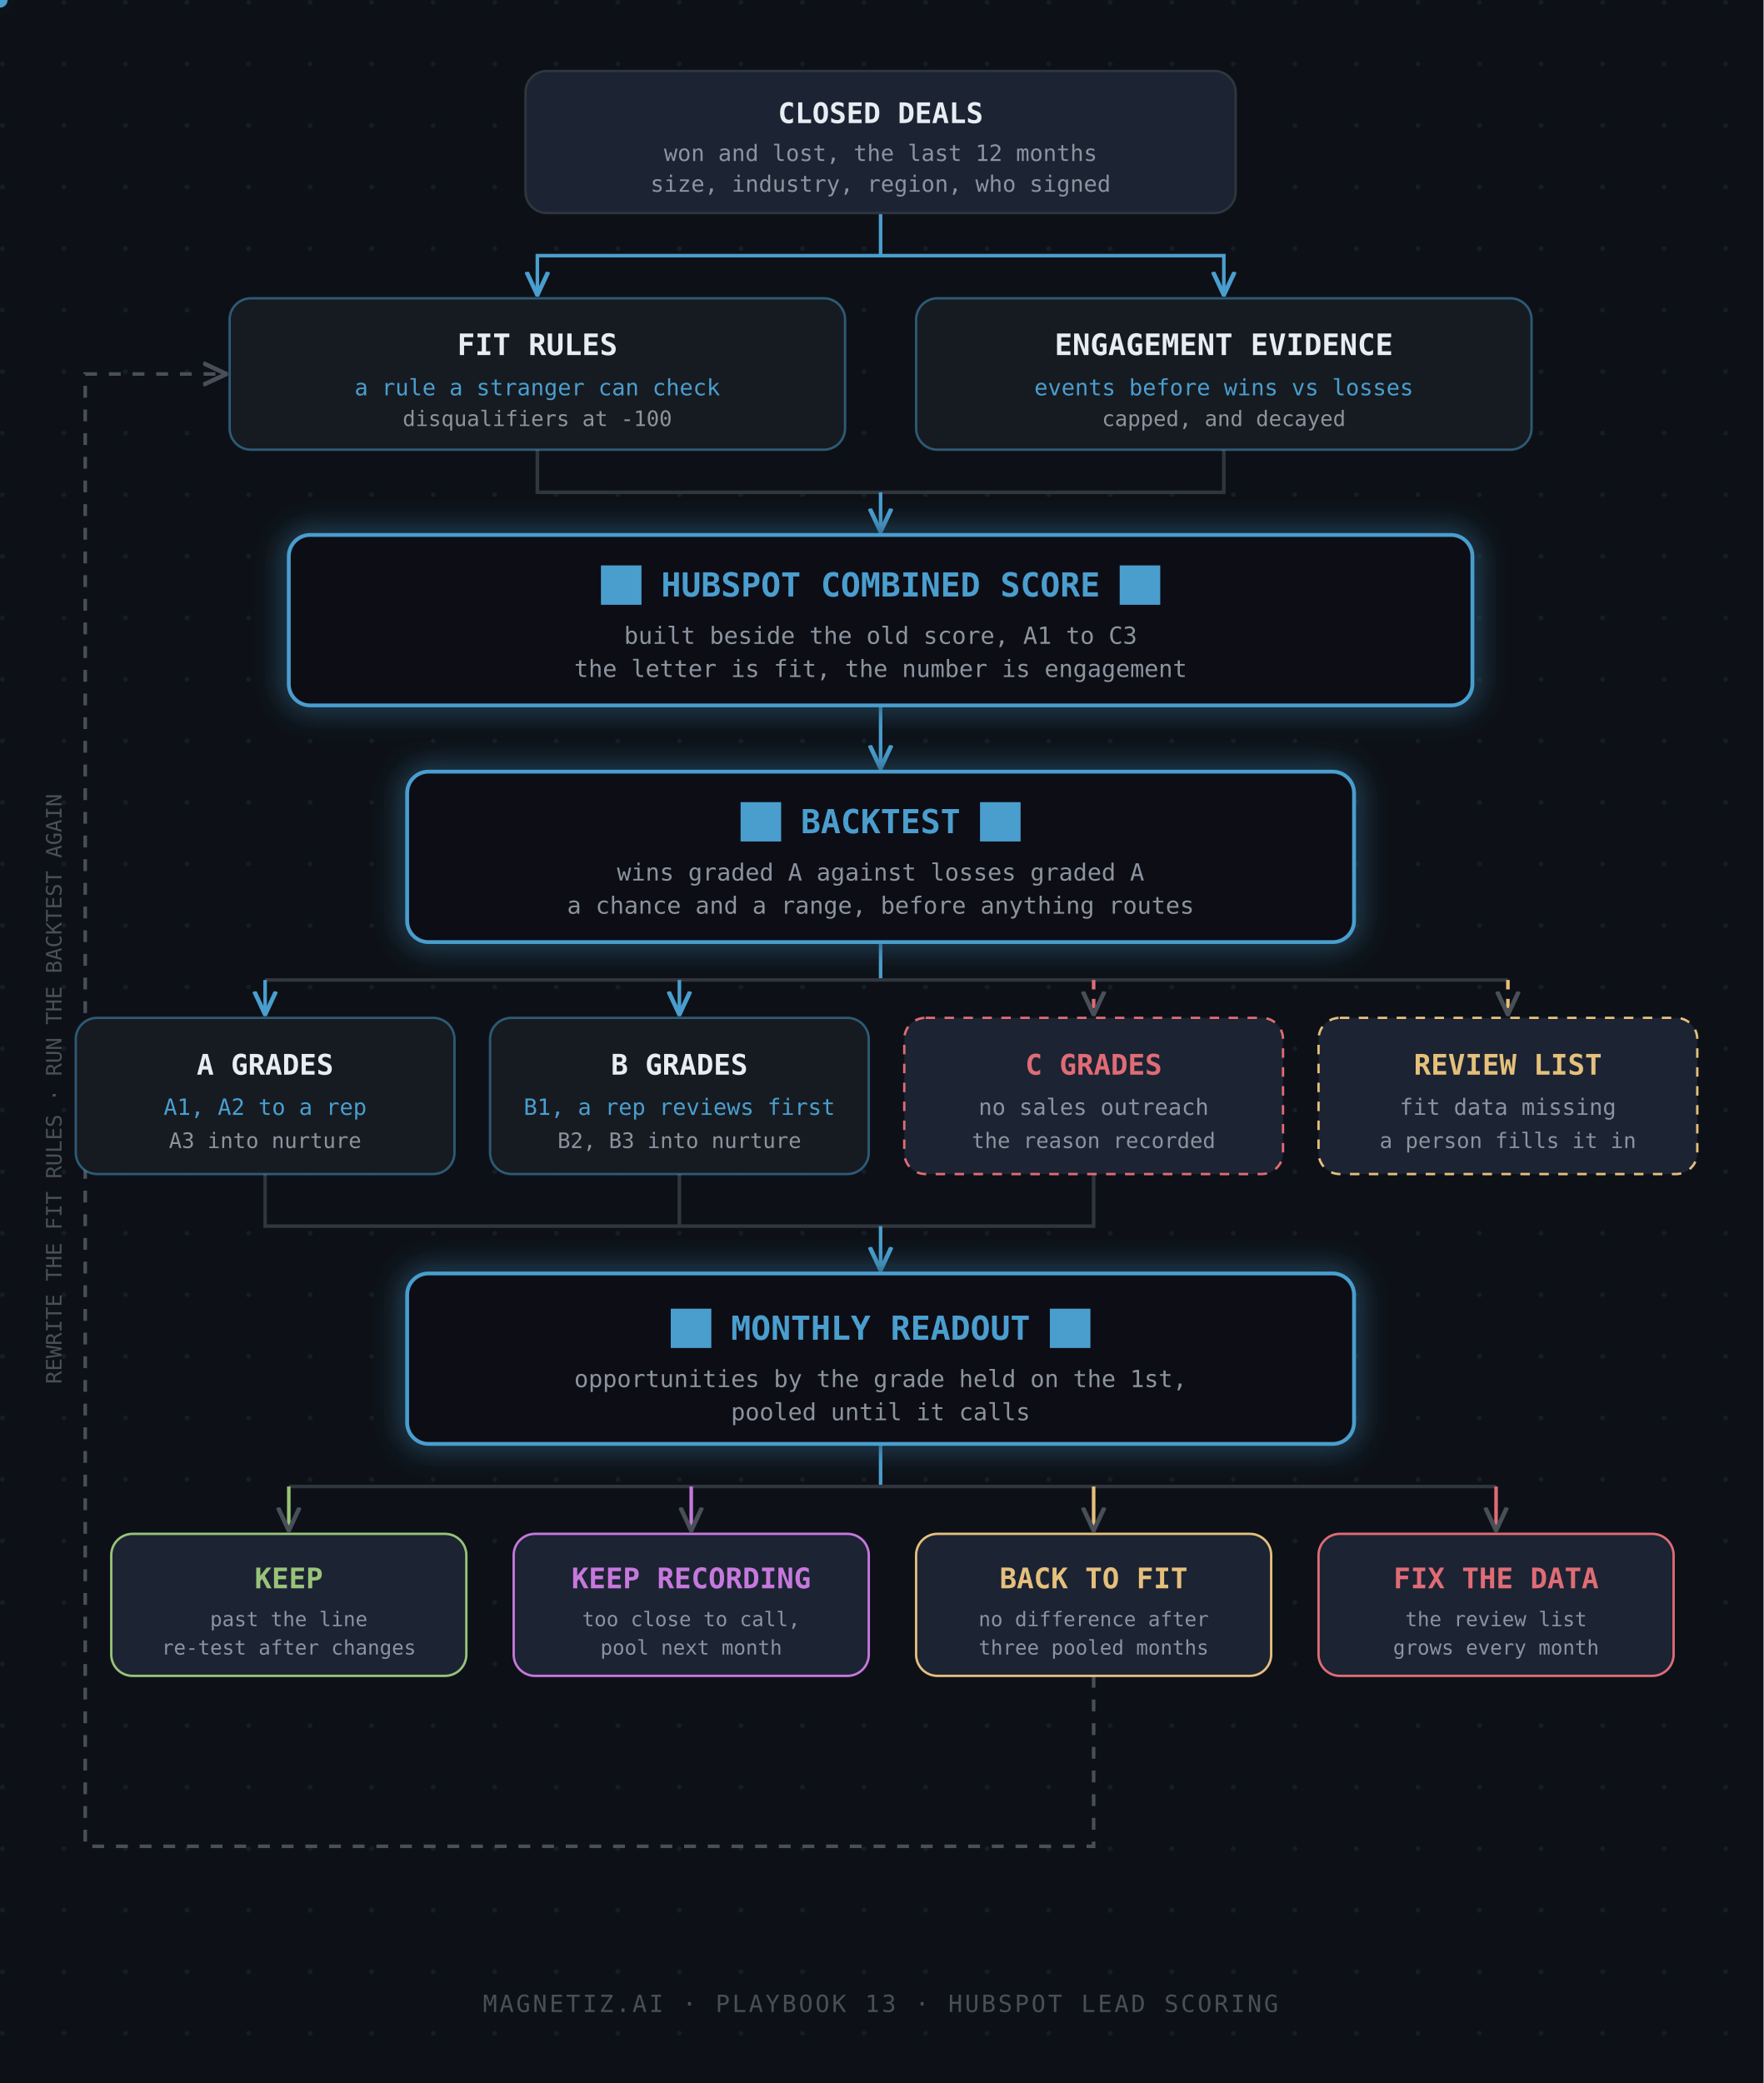
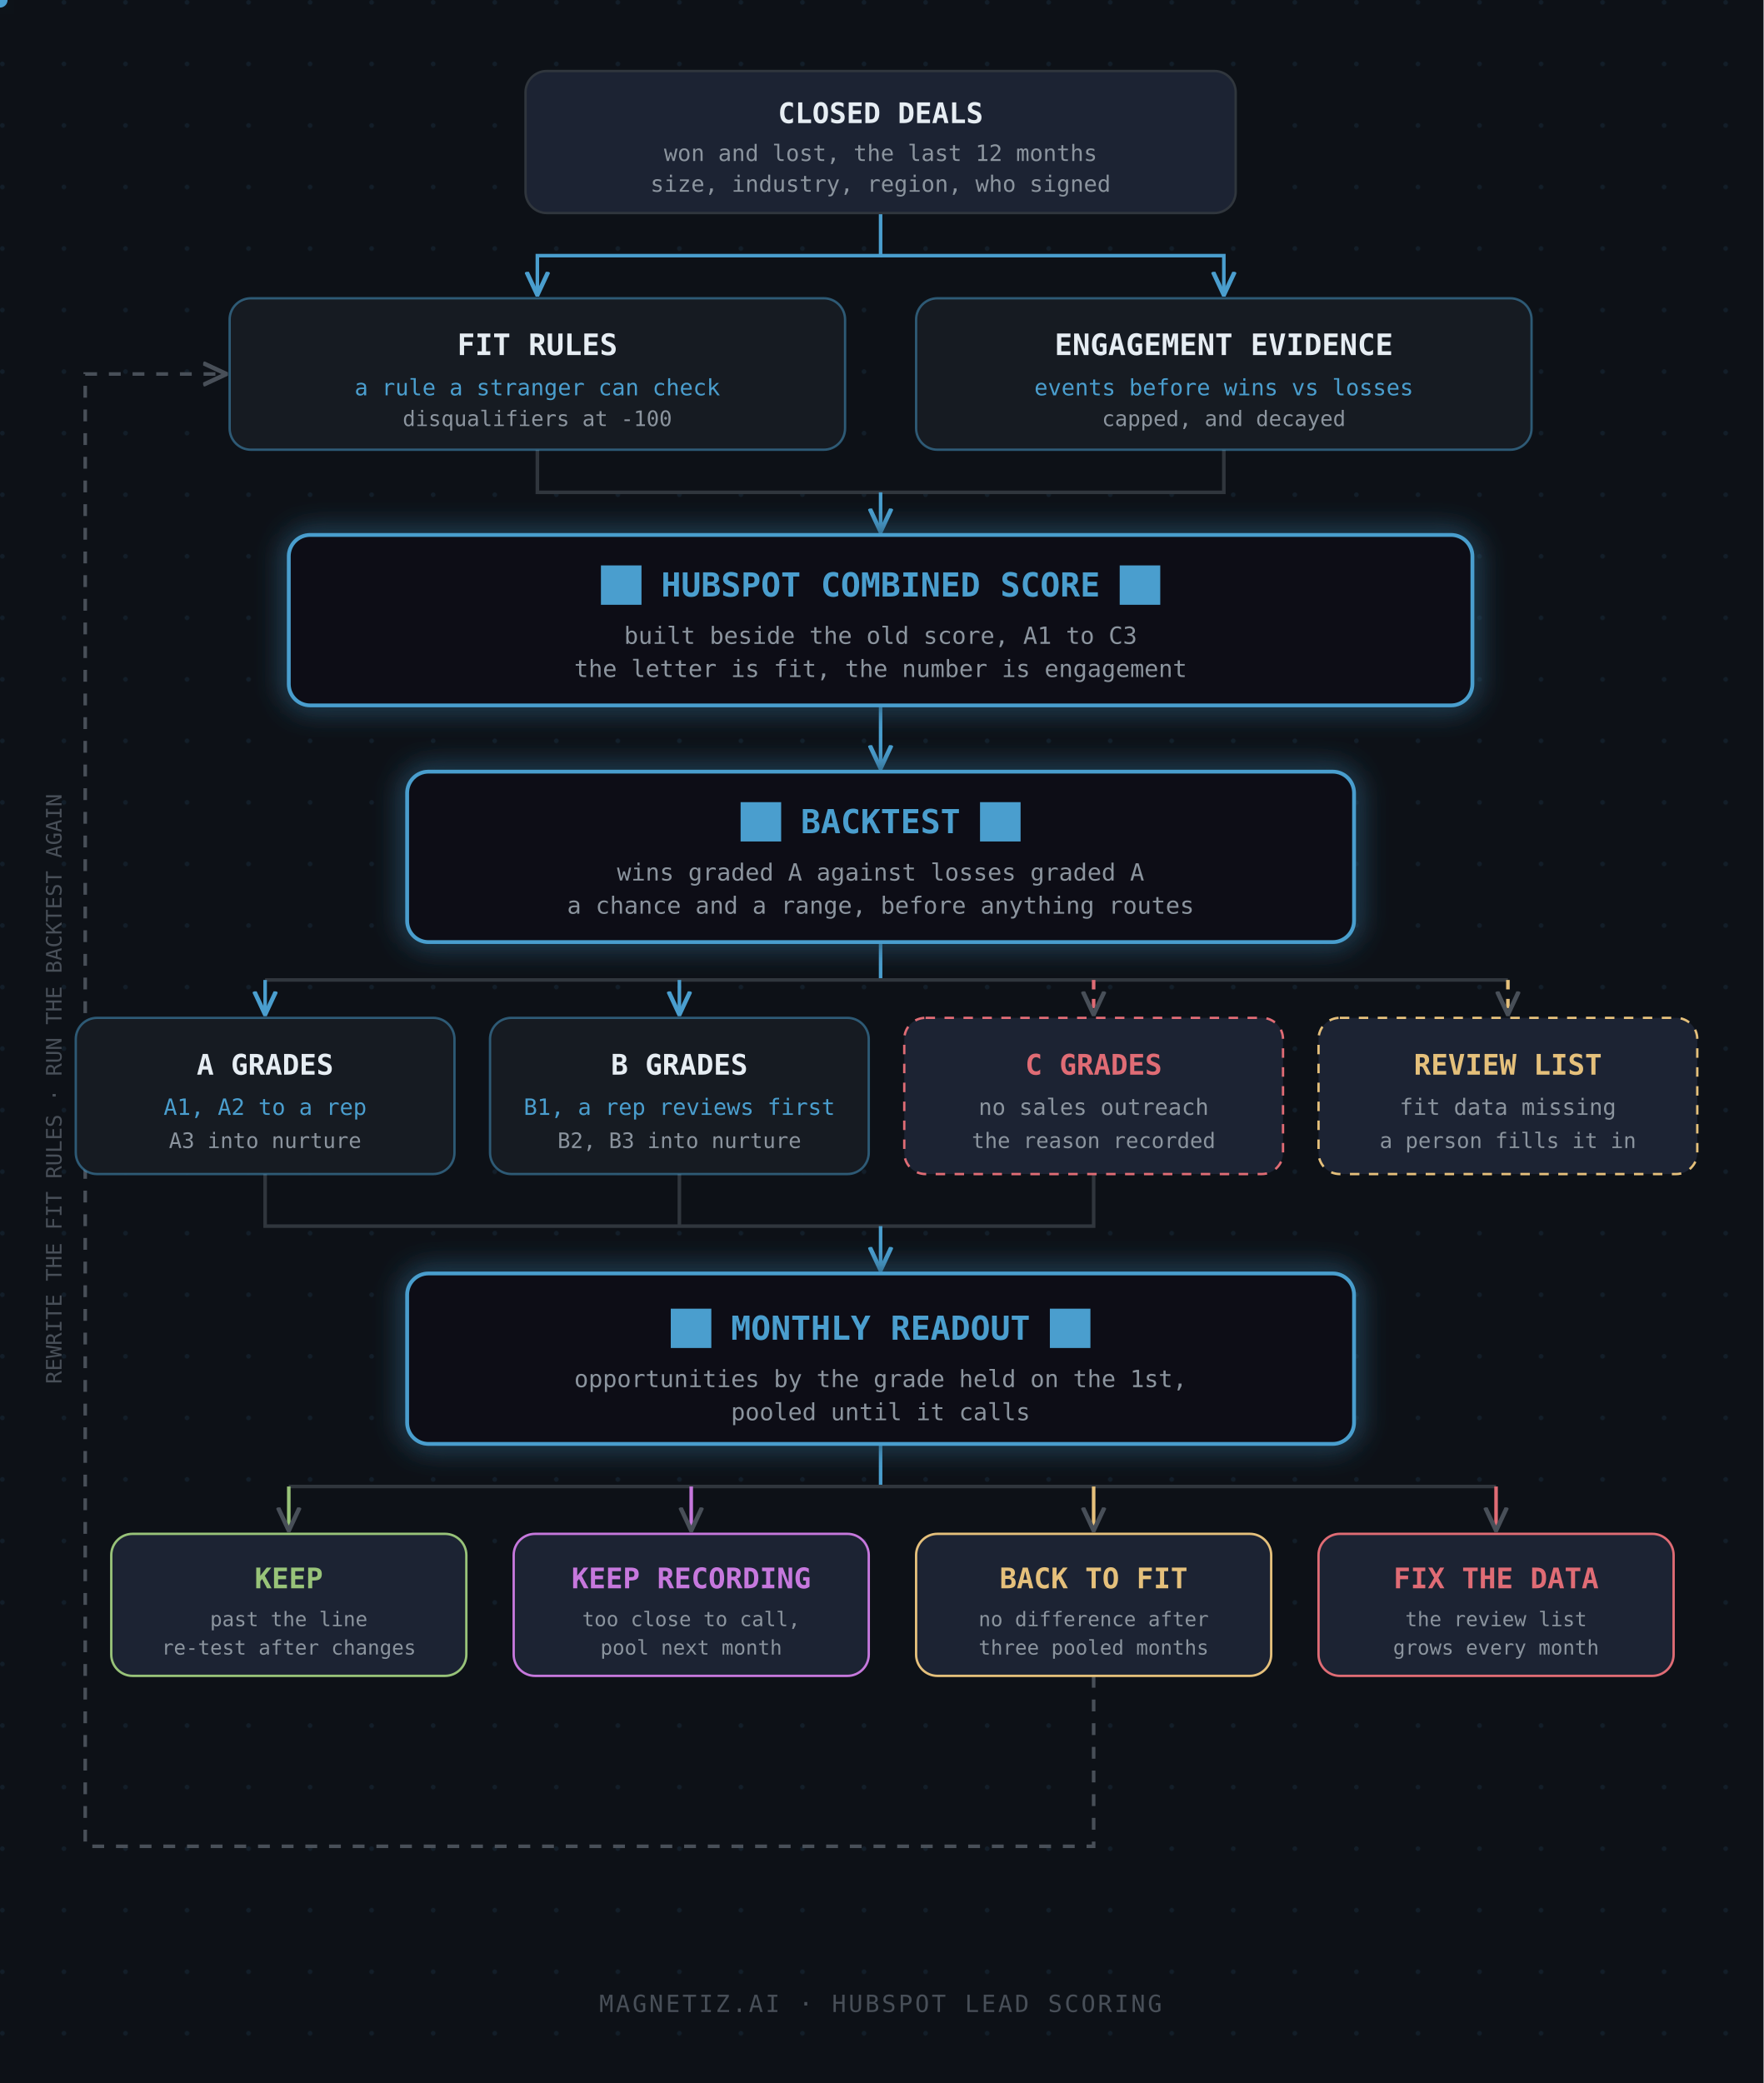
<svg xmlns="http://www.w3.org/2000/svg" viewBox="0 0 745 880" font-family="ui-monospace, SFMono-Regular, Menlo, 'JetBrains Mono', monospace" role="img" aria-label="The HubSpot Lead Scoring Playbook workflow diagram">
  <defs>
    <marker id="p-arr" viewBox="0 0 8 8" refX="7" refY="4" markerWidth="7" markerHeight="7" orient="auto-start-reverse">
      <path d="M0,0.5 L7.5,4 L0,7.5" fill="none" stroke="#4A9ECE" stroke-width="1.4" />
    </marker>
    <marker id="p-arrdim" viewBox="0 0 8 8" refX="7" refY="4" markerWidth="7" markerHeight="7" orient="auto-start-reverse">
      <path d="M0,0.5 L7.5,4 L0,7.5" fill="none" stroke="#484F58" stroke-width="1.4" />
    </marker>
    <filter id="p-glow" x="-40%" y="-40%" width="180%" height="180%">
      <feGaussianBlur stdDeviation="6" result="b" />
      <feMerge>
        <feMergeNode in="b" />
        <feMergeNode in="SourceGraphic" />
      </feMerge>
    </filter>
    <pattern id="p-dots" width="26" height="26" patternUnits="userSpaceOnUse">
      <circle cx="1" cy="1" r="1" fill="rgba(74,158,206,0.10)" />
    </pattern>
  </defs>
  <rect width="745" height="880" fill="#0d1117" />
  <rect width="745" height="880" fill="url(#p-dots)" />
  <g class="dx" stroke="#30363d" stroke-width="1.5" fill="none">
    <path d="M372,90 V108 H227 V124" marker-end="url(#p-arr)" stroke="#4A9ECE" />
    <path d="M372,108 H517 V124" marker-end="url(#p-arr)" stroke="#4A9ECE" />
    <path d="M227,190 V208 H517 V190" />
    <path d="M372,208 V224" marker-end="url(#p-arr)" stroke="#4A9ECE" />
    <path d="M372,298 V324" marker-end="url(#p-arr)" stroke="#4A9ECE" />
    <path d="M372,398 V414" stroke="#4A9ECE" />
    <path d="M112,414 H637" />
    <path d="M112,414 V428" marker-end="url(#p-arr)" stroke="#4A9ECE" />
    <path d="M287,414 V428" marker-end="url(#p-arr)" stroke="#4A9ECE" />
    <path d="M462,414 V428" marker-end="url(#p-arrdim)" stroke="#E06C75" stroke-dasharray="4 4" />
    <path d="M637,414 V428" marker-end="url(#p-arrdim)" stroke="#E5C07B" stroke-dasharray="4 4" />
    <path d="M112,496 V518 H462 V496" />
    <path d="M287,496 V518" />
    <path d="M372,518 V536" marker-end="url(#p-arr)" stroke="#4A9ECE" />
    <path d="M372,610 V628" stroke="#4A9ECE" />
    <path d="M122,628 H632" />
    <path d="M122,628 V646" marker-end="url(#p-arrdim)" stroke="#98C379" />
    <path d="M292,628 V646" marker-end="url(#p-arrdim)" stroke="#C678DD" />
    <path d="M462,628 V646" marker-end="url(#p-arrdim)" stroke="#E5C07B" />
    <path d="M632,628 V646" marker-end="url(#p-arrdim)" stroke="#E06C75" />
    <path id="n-loopback" d="M462,708 V780 H36 V158 H95" stroke="#484F58" stroke-dasharray="5 5" marker-end="url(#p-arrdim)" />
  </g>
  <circle class="dx" r="3.2" fill="#4A9ECE" filter="url(#p-glow)">
    <animateMotion dur="9s" repeatCount="indefinite" path="M372,90 V108 H227 V190 V208 H372 V398 V414 H112 V496 V518 H372 V628 H122 V646" />
  </circle>
  <g id="n-deals" class="dx">
    <rect x="222" y="30" width="300" height="60" rx="9" fill="#1c2333" stroke="#30363d" />
    <text class="dx" x="372" y="52" text-anchor="middle" fill="#E6EDF3" font-size="12" font-weight="600">CLOSED DEALS</text>
    <text class="dx" x="372" y="68" text-anchor="middle" fill="#8B949E" font-size="9.5">won and lost, the last 12 months</text>
    <text class="dx" x="372" y="81" text-anchor="middle" fill="#8B949E" font-size="9.5">size, industry, region, who signed</text>
  </g>
  <g id="n-fit" class="dx">
    <rect x="97" y="126" width="260" height="64" rx="9" fill="#161b22" stroke="#4A9ECE" stroke-opacity="0.5" />
    <text class="dx" x="227" y="150" text-anchor="middle" fill="#E6EDF3" font-size="12.5" font-weight="700">FIT RULES</text>
    <text class="dx" x="227" y="167" text-anchor="middle" fill="#4A9ECE" font-size="9.5">a rule a stranger can check</text>
    <text class="dx" x="227" y="180" text-anchor="middle" fill="#8B949E" font-size="9">disqualifiers at -100</text>
  </g>
  <g id="n-engage" class="dx">
    <rect x="387" y="126" width="260" height="64" rx="9" fill="#161b22" stroke="#4A9ECE" stroke-opacity="0.5" />
    <text class="dx" x="517" y="150" text-anchor="middle" fill="#E6EDF3" font-size="12.5" font-weight="700">ENGAGEMENT EVIDENCE</text>
    <text class="dx" x="517" y="167" text-anchor="middle" fill="#4A9ECE" font-size="9.5">events before wins vs losses</text>
    <text class="dx" x="517" y="180" text-anchor="middle" fill="#8B949E" font-size="9">capped, and decayed</text>
  </g>
  <g id="n-build" class="dx">
    <g filter="url(#p-glow)">
      <rect x="122" y="226" width="500" height="72" rx="9" fill="#0d1117" stroke="#4A9ECE" stroke-width="1.6" />
    </g>
    <text class="dx" x="372" y="252" text-anchor="middle" fill="#4A9ECE" font-size="14" font-weight="800">██ HUBSPOT COMBINED SCORE ██</text>
    <text class="dx" x="372" y="272" text-anchor="middle" fill="#8B949E" font-size="10">built beside the old score, A1 to C3</text>
    <text class="dx" x="372" y="286" text-anchor="middle" fill="#8B949E" font-size="10">the letter is fit, the number is engagement</text>
  </g>
  <g id="n-backtest" class="dx">
    <g filter="url(#p-glow)">
      <rect x="172" y="326" width="400" height="72" rx="9" fill="#0d1117" stroke="#4A9ECE" stroke-width="1.6" />
    </g>
    <text class="dx" x="372" y="352" text-anchor="middle" fill="#4A9ECE" font-size="14" font-weight="800">██ BACKTEST ██</text>
    <text class="dx" x="372" y="372" text-anchor="middle" fill="#8B949E" font-size="10">wins graded A against losses graded A</text>
    <text class="dx" x="372" y="386" text-anchor="middle" fill="#8B949E" font-size="10">a chance and a range, before anything routes</text>
  </g>
  <g id="n-ga" class="dx">
    <rect x="32" y="430" width="160" height="66" rx="9" fill="#161b22" stroke="#4A9ECE" stroke-opacity="0.5" />
    <text class="dx" x="112" y="454" text-anchor="middle" fill="#E6EDF3" font-size="12" font-weight="700">A GRADES</text>
    <text class="dx" x="112" y="471" text-anchor="middle" fill="#4A9ECE" font-size="9.5">A1, A2 to a rep</text>
    <text class="dx" x="112" y="485" text-anchor="middle" fill="#8B949E" font-size="9">A3 into nurture</text>
  </g>
  <g id="n-gb" class="dx">
    <rect x="207" y="430" width="160" height="66" rx="9" fill="#161b22" stroke="#4A9ECE" stroke-opacity="0.5" />
    <text class="dx" x="287" y="454" text-anchor="middle" fill="#E6EDF3" font-size="12" font-weight="700">B GRADES</text>
    <text class="dx" x="287" y="471" text-anchor="middle" fill="#4A9ECE" font-size="9.5">B1, a rep reviews first</text>
    <text class="dx" x="287" y="485" text-anchor="middle" fill="#8B949E" font-size="9">B2, B3 into nurture</text>
  </g>
  <g id="n-gc" class="dx">
    <rect x="382" y="430" width="160" height="66" rx="9" fill="#1c2333" stroke="#E06C75" stroke-dasharray="4 4" />
    <text class="dx" x="462" y="454" text-anchor="middle" fill="#E06C75" font-size="12" font-weight="700">C GRADES</text>
    <text class="dx" x="462" y="471" text-anchor="middle" fill="#8B949E" font-size="9.5">no sales outreach</text>
    <text class="dx" x="462" y="485" text-anchor="middle" fill="#8B949E" font-size="9">the reason recorded</text>
  </g>
  <g id="n-review" class="dx">
    <rect x="557" y="430" width="160" height="66" rx="9" fill="#1c2333" stroke="#E5C07B" stroke-dasharray="4 4" />
    <text class="dx" x="637" y="454" text-anchor="middle" fill="#E5C07B" font-size="12" font-weight="700">REVIEW LIST</text>
    <text class="dx" x="637" y="471" text-anchor="middle" fill="#8B949E" font-size="9.5">fit data missing</text>
    <text class="dx" x="637" y="485" text-anchor="middle" fill="#8B949E" font-size="9">a person fills it in</text>
  </g>
  <g id="n-read" class="dx">
    <g filter="url(#p-glow)">
      <rect x="172" y="538" width="400" height="72" rx="9" fill="#0d1117" stroke="#4A9ECE" stroke-width="1.6" />
    </g>
    <text class="dx" x="372" y="566" text-anchor="middle" fill="#4A9ECE" font-size="14" font-weight="800">██ MONTHLY READOUT ██</text>
    <text class="dx" x="372" y="586" text-anchor="middle" fill="#8B949E" font-size="10">opportunities by the grade held on the 1st,</text>
    <text class="dx" x="372" y="600" text-anchor="middle" fill="#8B949E" font-size="10">pooled until it calls</text>
  </g>
  <g id="n-keep" class="dx">
    <rect x="47" y="648" width="150" height="60" rx="9" fill="#1c2333" stroke="#98C379" />
    <text class="dx" x="122" y="671" text-anchor="middle" fill="#98C379" font-size="12" font-weight="700">KEEP</text>
    <text class="dx" x="122" y="687" text-anchor="middle" fill="#8B949E" font-size="8.5">past the line</text>
    <text class="dx" x="122" y="699" text-anchor="middle" fill="#8B949E" font-size="8.5">re-test after changes</text>
  </g>
  <g id="n-record" class="dx">
    <rect x="217" y="648" width="150" height="60" rx="9" fill="#1c2333" stroke="#C678DD" />
    <text class="dx" x="292" y="671" text-anchor="middle" fill="#C678DD" font-size="12" font-weight="700">KEEP RECORDING</text>
    <text class="dx" x="292" y="687" text-anchor="middle" fill="#8B949E" font-size="8.5">too close to call,</text>
    <text class="dx" x="292" y="699" text-anchor="middle" fill="#8B949E" font-size="8.5">pool next month</text>
  </g>
  <g id="n-rewrite" class="dx">
    <rect x="387" y="648" width="150" height="60" rx="9" fill="#1c2333" stroke="#E5C07B" />
    <text class="dx" x="462" y="671" text-anchor="middle" fill="#E5C07B" font-size="12" font-weight="700">BACK TO FIT</text>
    <text class="dx" x="462" y="687" text-anchor="middle" fill="#8B949E" font-size="8.5">no difference after</text>
    <text class="dx" x="462" y="699" text-anchor="middle" fill="#8B949E" font-size="8.5">three pooled months</text>
  </g>
  <g id="n-data" class="dx">
    <rect x="557" y="648" width="150" height="60" rx="9" fill="#1c2333" stroke="#E06C75" />
    <text class="dx" x="632" y="671" text-anchor="middle" fill="#E06C75" font-size="12" font-weight="700">FIX THE DATA</text>
    <text class="dx" x="632" y="687" text-anchor="middle" fill="#8B949E" font-size="8.5">the review list</text>
    <text class="dx" x="632" y="699" text-anchor="middle" fill="#8B949E" font-size="8.5">grows every month</text>
  </g>
  <text class="dx" x="26" y="460" text-anchor="middle" fill="#484F58" font-size="9" transform="rotate(-90 26 460)">REWRITE THE FIT RULES · RUN THE BACKTEST AGAIN</text>
-   <text class="dx" x="372" y="850" text-anchor="middle" fill="#484F58" font-size="10" letter-spacing="1">MAGNETIZ.AI · PLAYBOOK 13 · HUBSPOT LEAD SCORING</text>
+   <text class="dx" x="372" y="850" text-anchor="middle" fill="#484F58" font-size="10" letter-spacing="1">MAGNETIZ.AI · HUBSPOT LEAD SCORING</text>
</svg>
